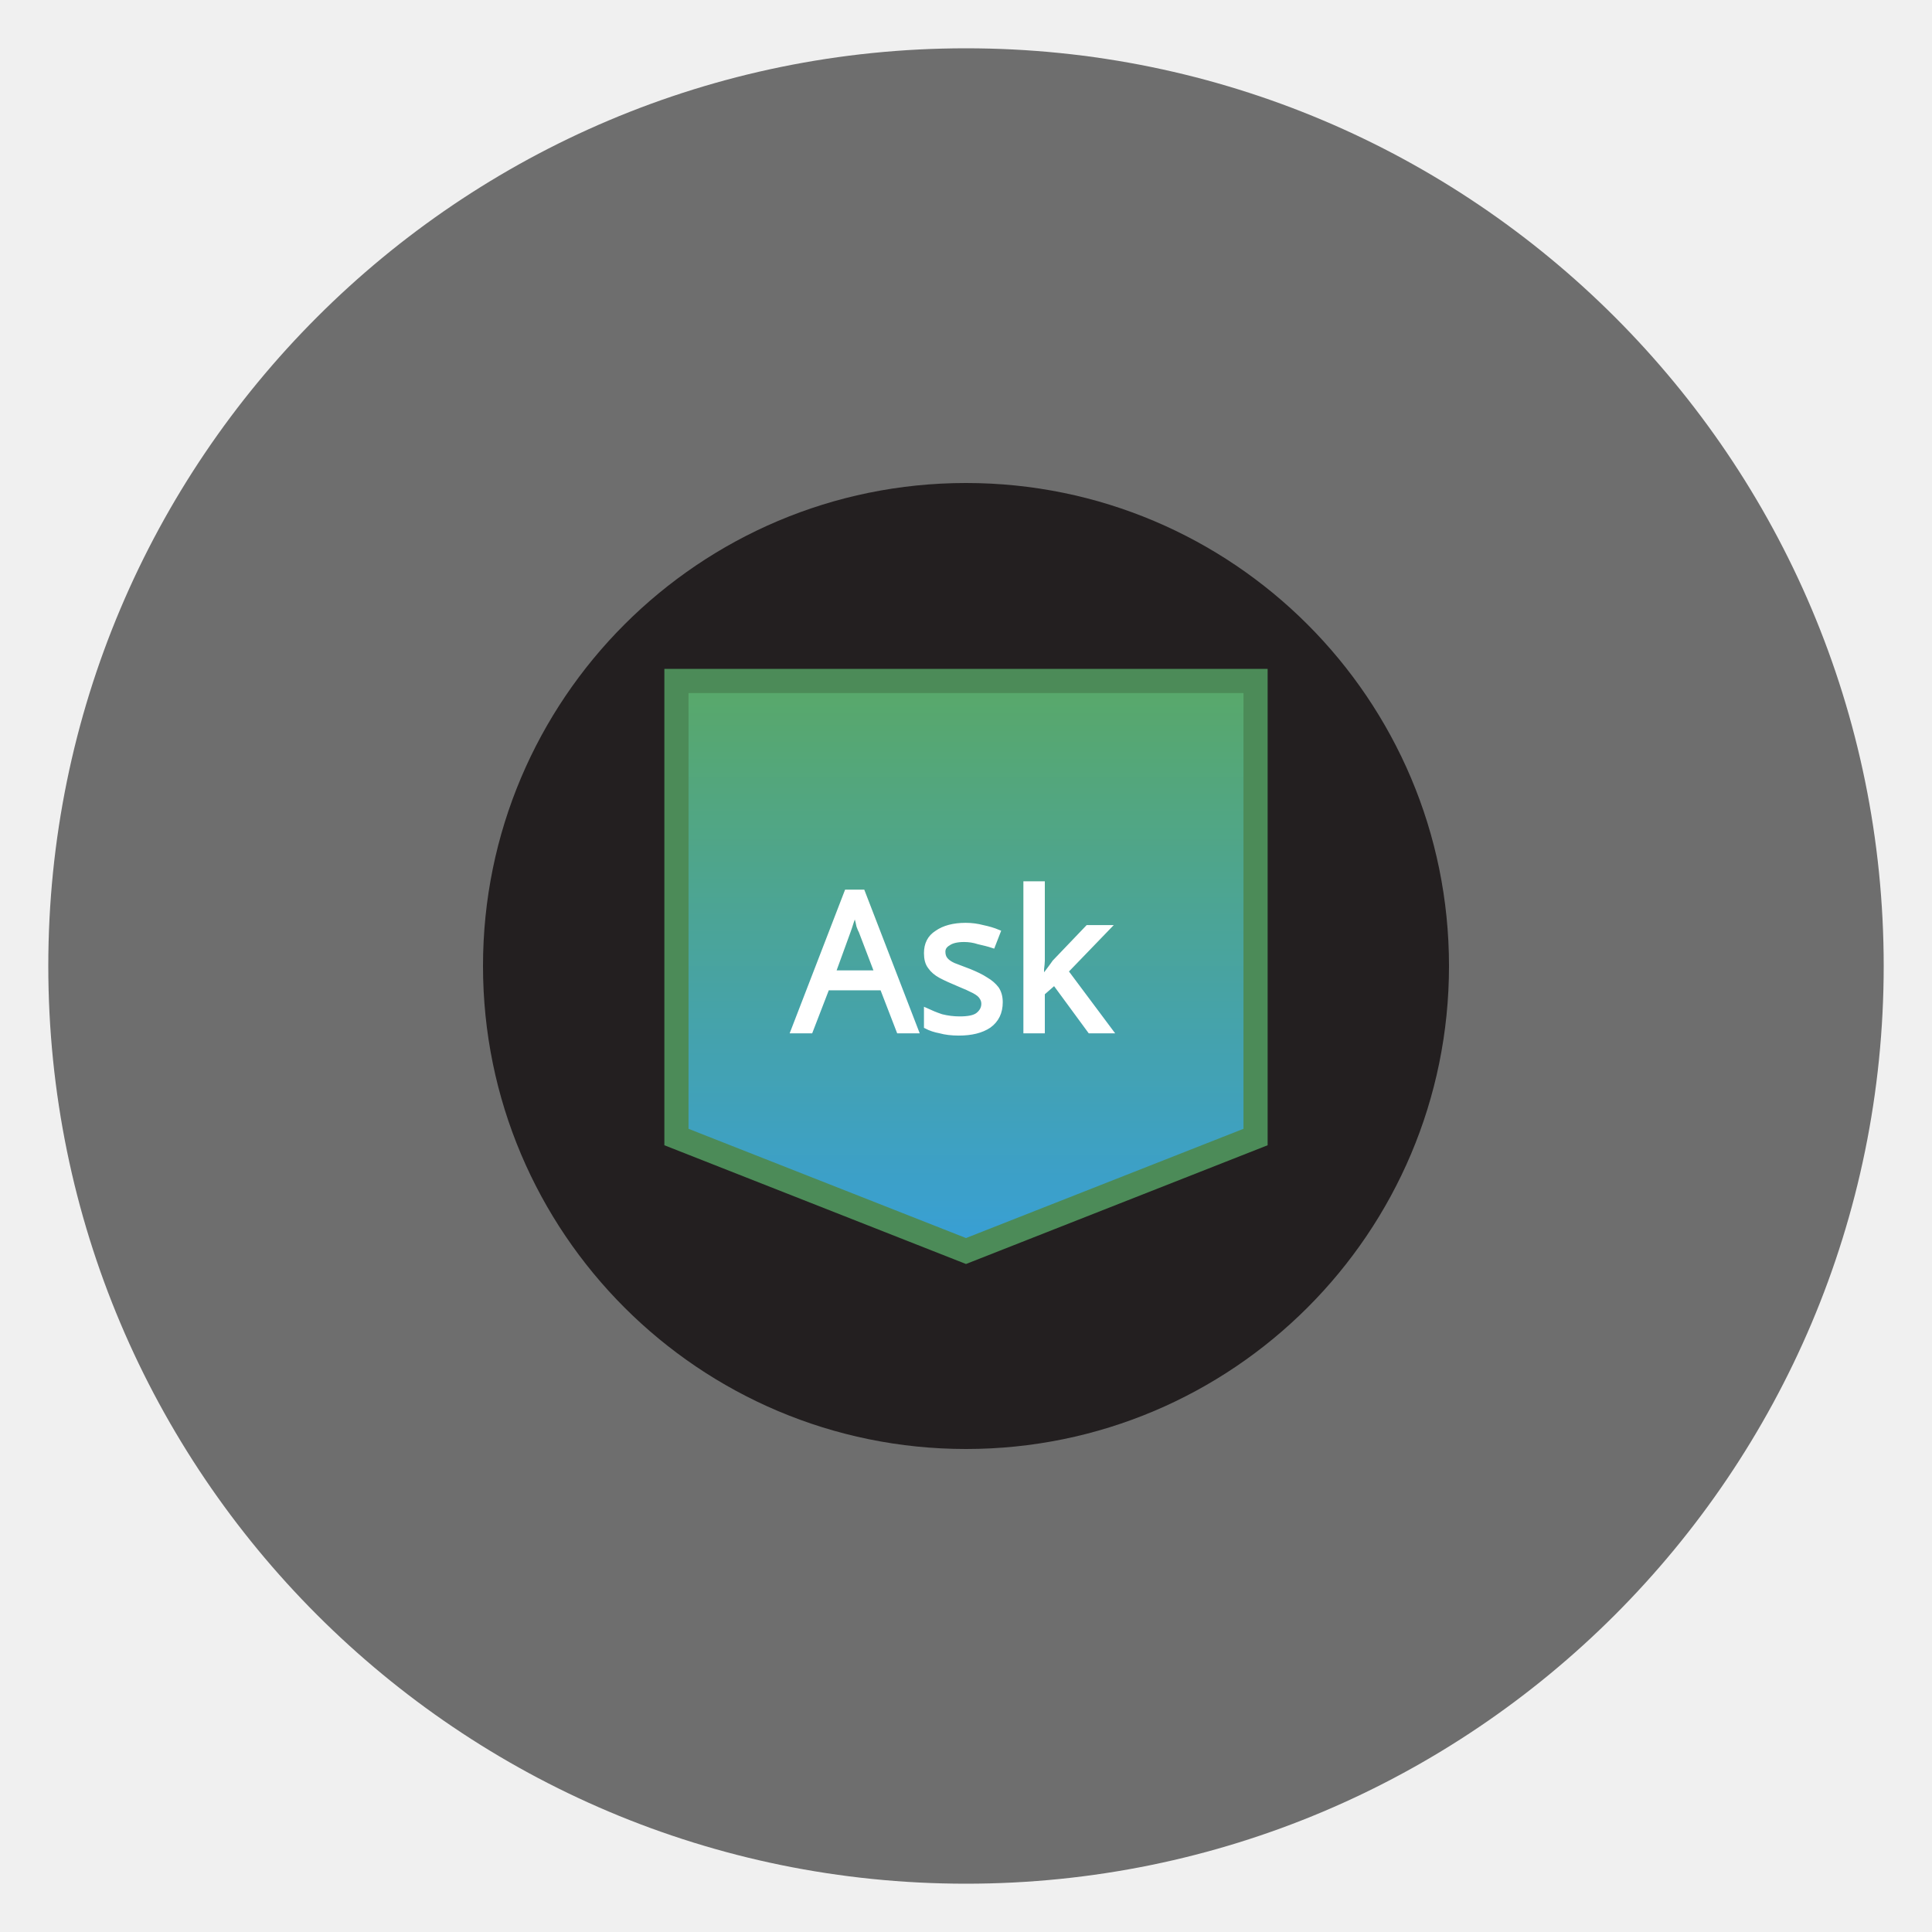
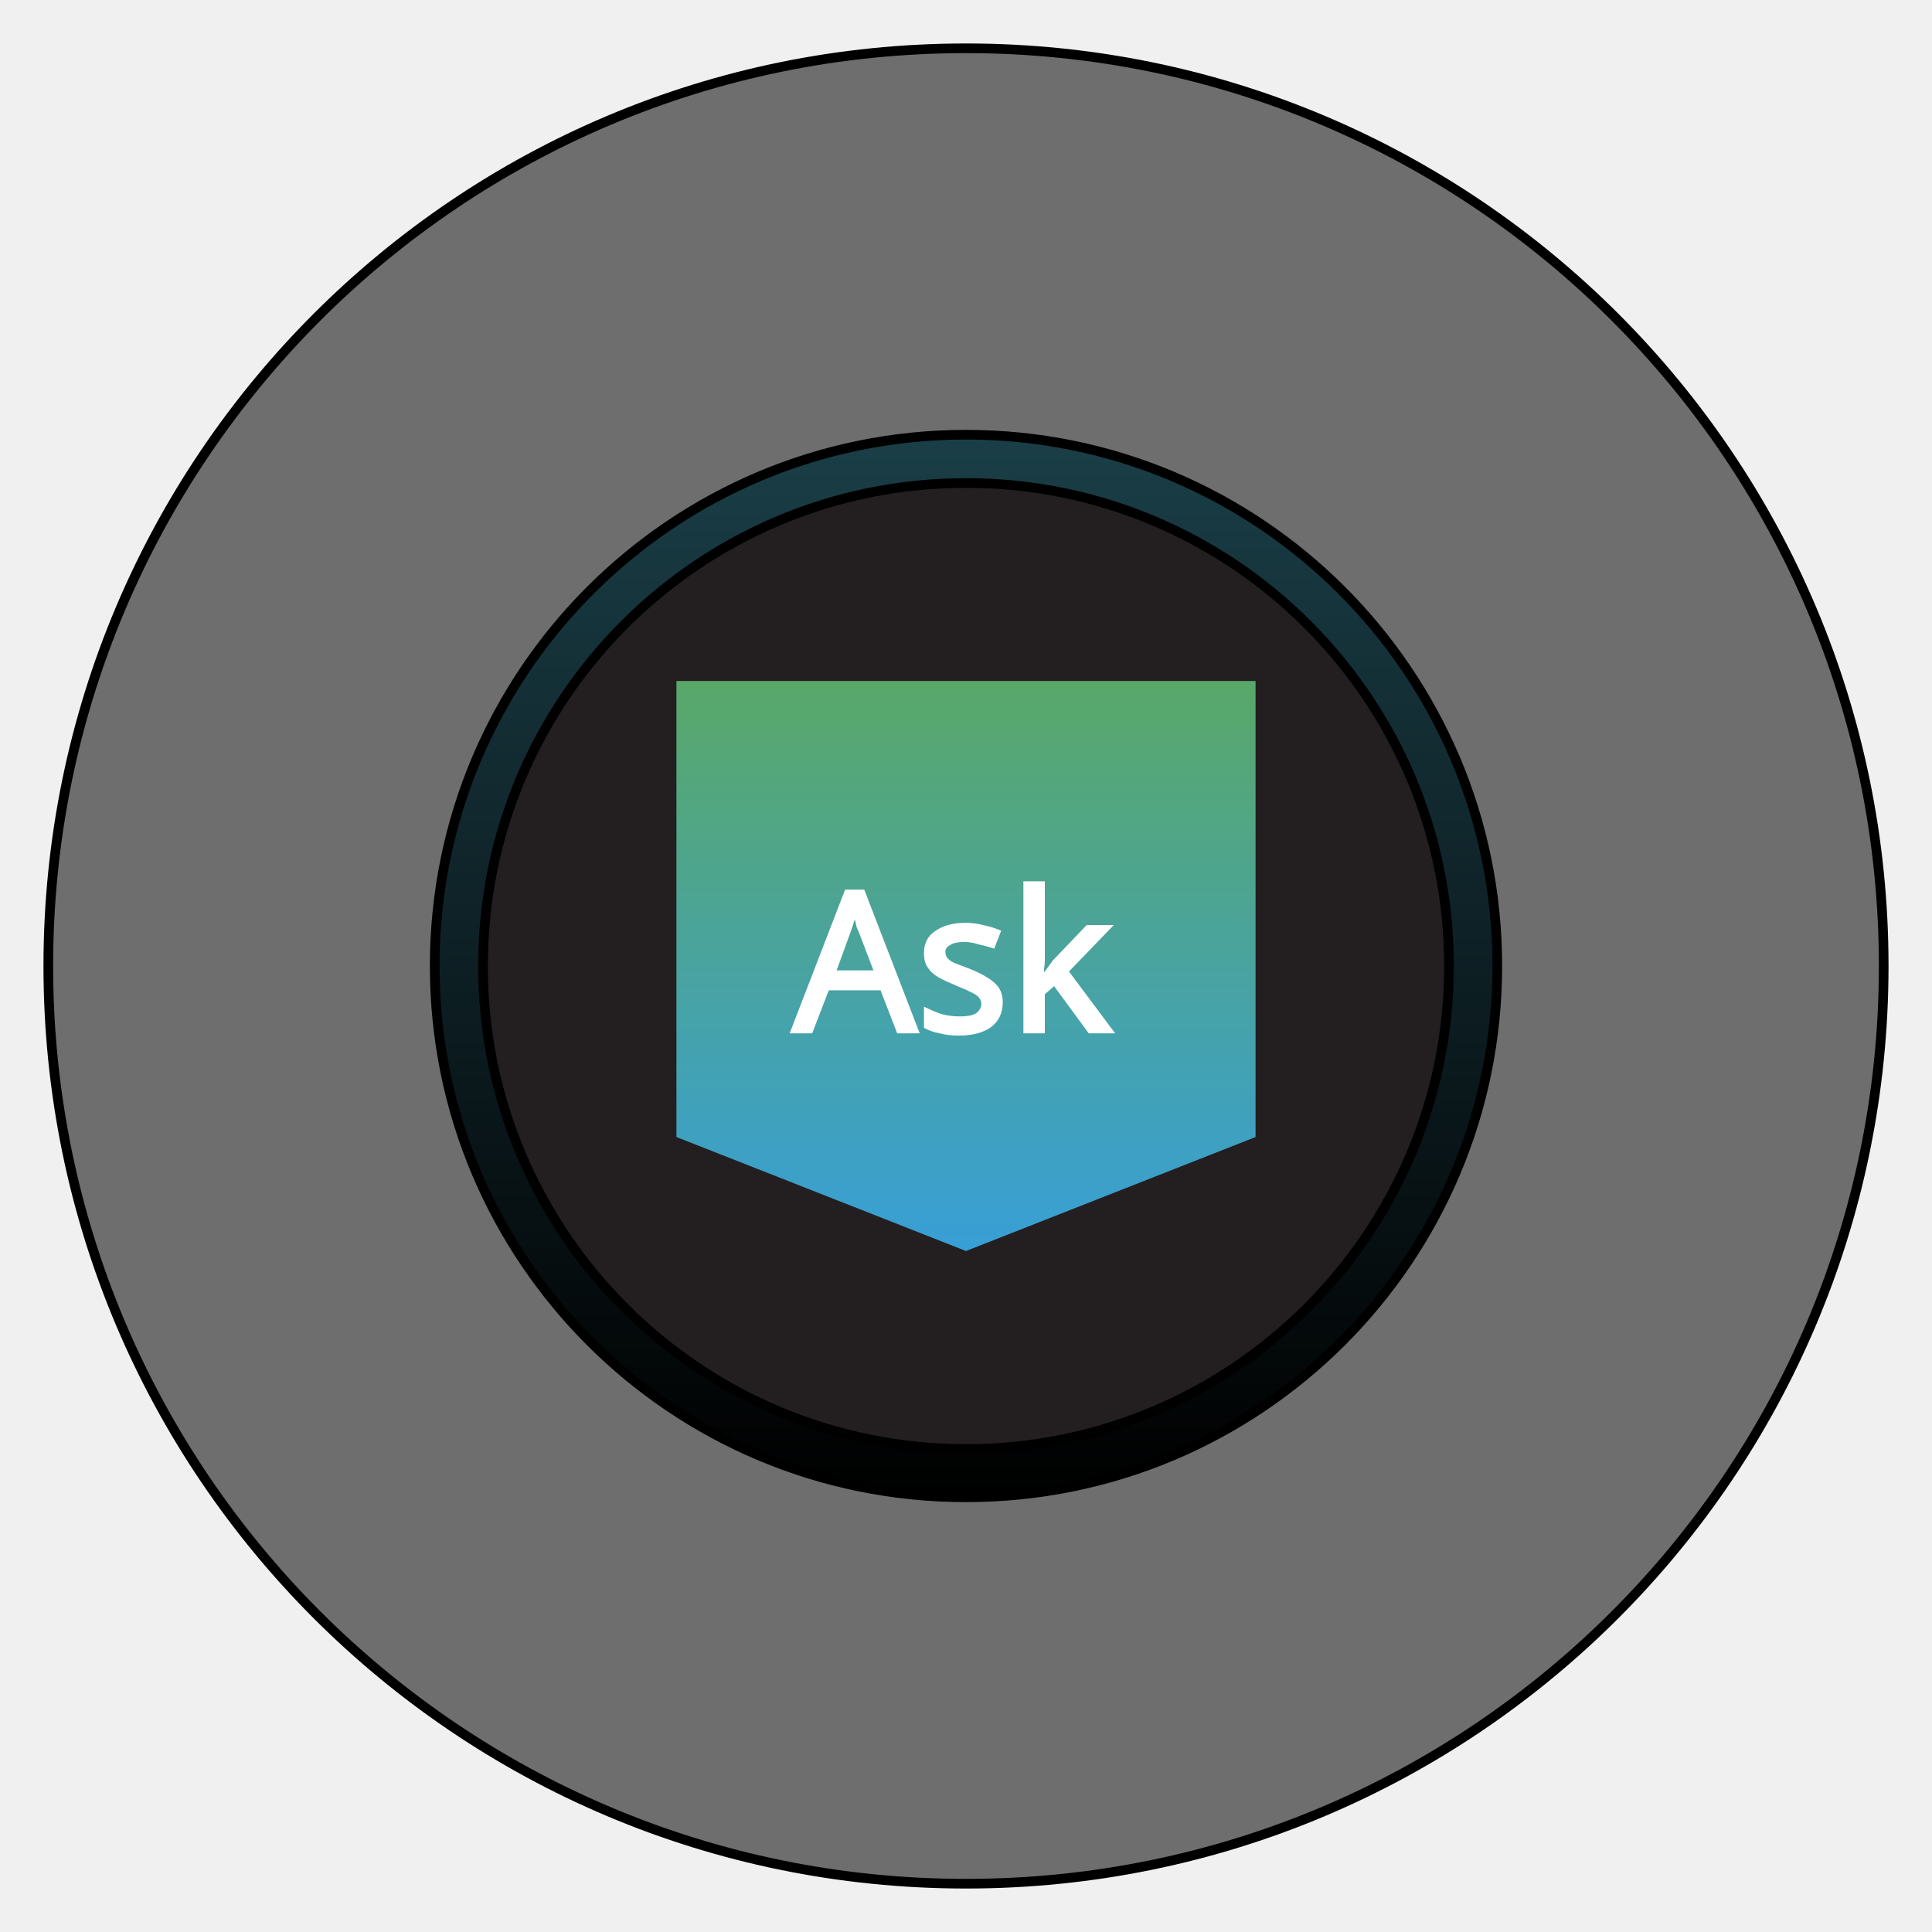
<svg xmlns="http://www.w3.org/2000/svg" width="40" height="40" viewBox="0 0 40 40">
  <defs>
-     <linearGradient id="magicballlight-a" x1="50%" x2="50%" y1="0%" y2="100%">
+     <linearGradient id="untitled-a" x1="50%" x2="50%" y1="0%" y2="100%">
+       <stop offset="0%" stop-color="#1A3E47" />
+       <stop offset="100%" />
+     </linearGradient>
+     <linearGradient id="untitled-b" x1="50%" x2="50%" y1="0%" y2="100%">
      <stop offset="0%" stop-color="#59A869" />
      <stop offset="100%" stop-color="#389FD6" />
    </linearGradient>
  </defs>
  <g fill="none" fill-rule="evenodd">
    <rect width="40" height="40" />
-     <circle cx="20" cy="20" r="19" fill="#6E6E6E" fill-rule="nonzero" />
-     <g transform="translate(10 10)">
-       <circle cx="10" cy="10" r="10" fill="#231F20" fill-rule="nonzero" />
-       <polygon fill="url(#magicballlight-a)" fill-rule="nonzero" stroke="#4C8B58" stroke-width=".5" points="4.005 4.099 15.995 4.099 15.995 13.541 10 15.901 4.005 13.541" />
-       <text fill="#FFF" stroke="#FFF" stroke-width="0.1" font-family="Gotham" font-size="4" transform="translate(6 7)">
+     <circle cx="20" cy="20" r="19" fill="#6E6E6E" fill-rule="nonzero" stroke="#000" stroke-width=".2" />
+     <g transform="translate(9 9)">
+       <circle cx="11" cy="11" r="11" fill="url(#untitled-a)" fill-rule="nonzero" stroke="#000" stroke-width=".2" />
+       <circle cx="11" cy="11" r="10" fill="#231F20" fill-rule="nonzero" stroke="#000" stroke-width=".2" />
+       <polygon fill="url(#untitled-b)" fill-rule="nonzero" points="5.005 5.099 16.995 5.099 16.995 14.541 11 16.901 5.005 14.541" />
+       <text fill="#FFF" stroke="#FFF" stroke-width=".1" font-family="Gotham" font-size="4" transform="translate(7 8)">
        <tspan x=".422" y="4.341">Ask</tspan>
      </text>
    </g>
  </g>
</svg>
